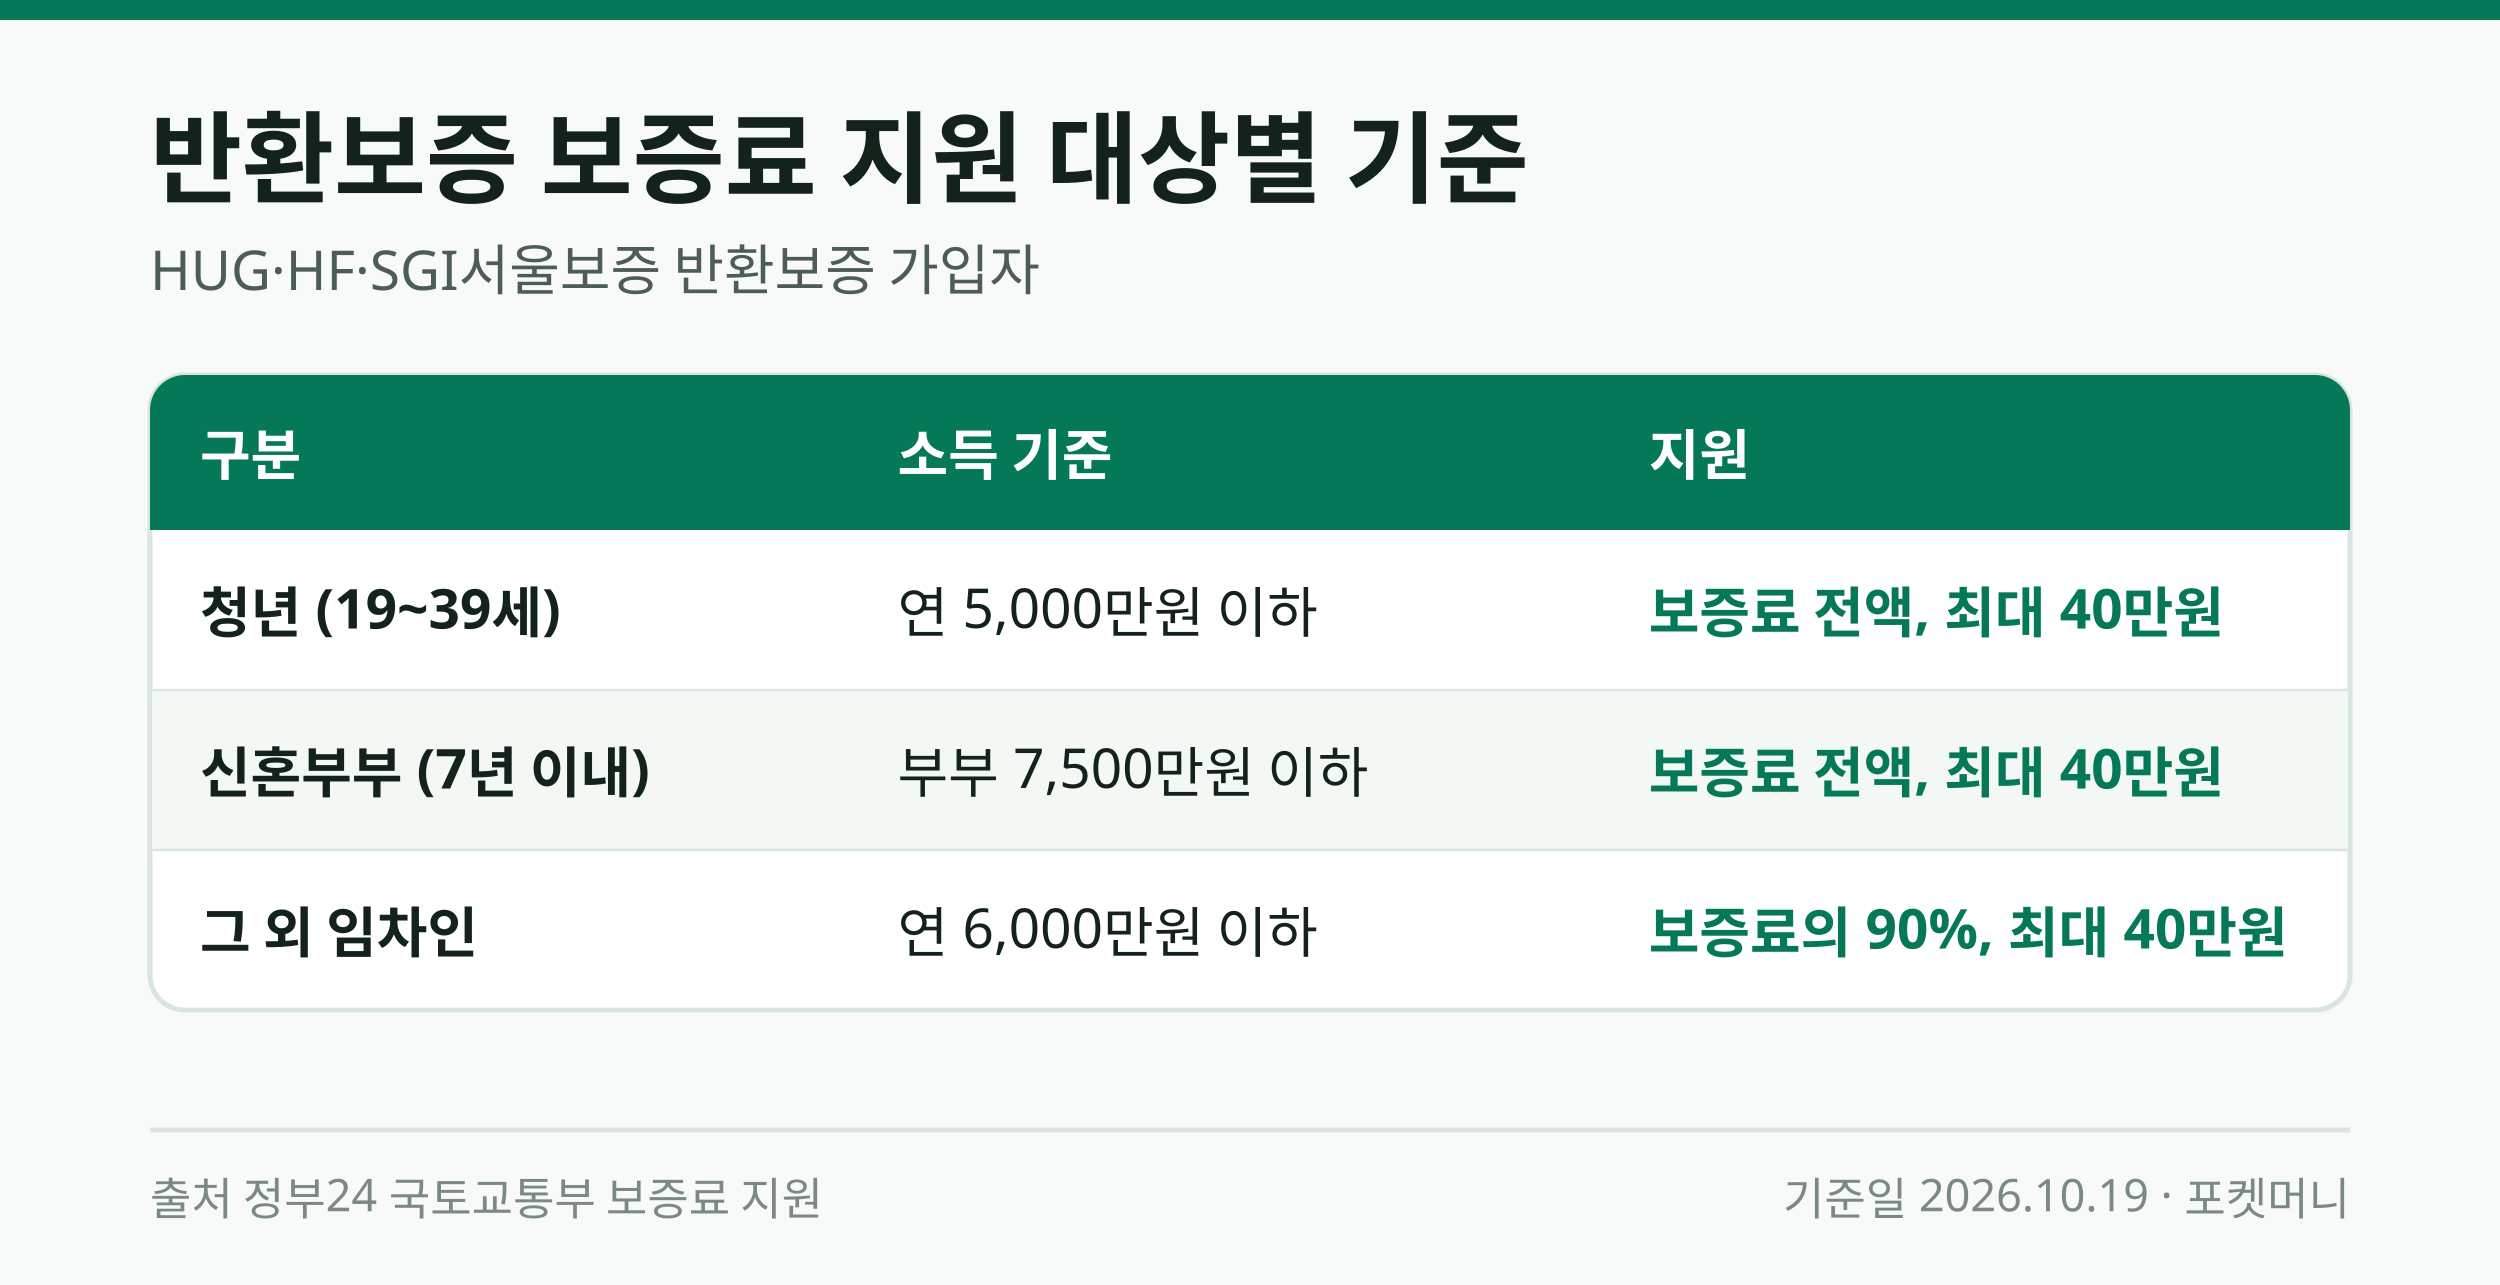
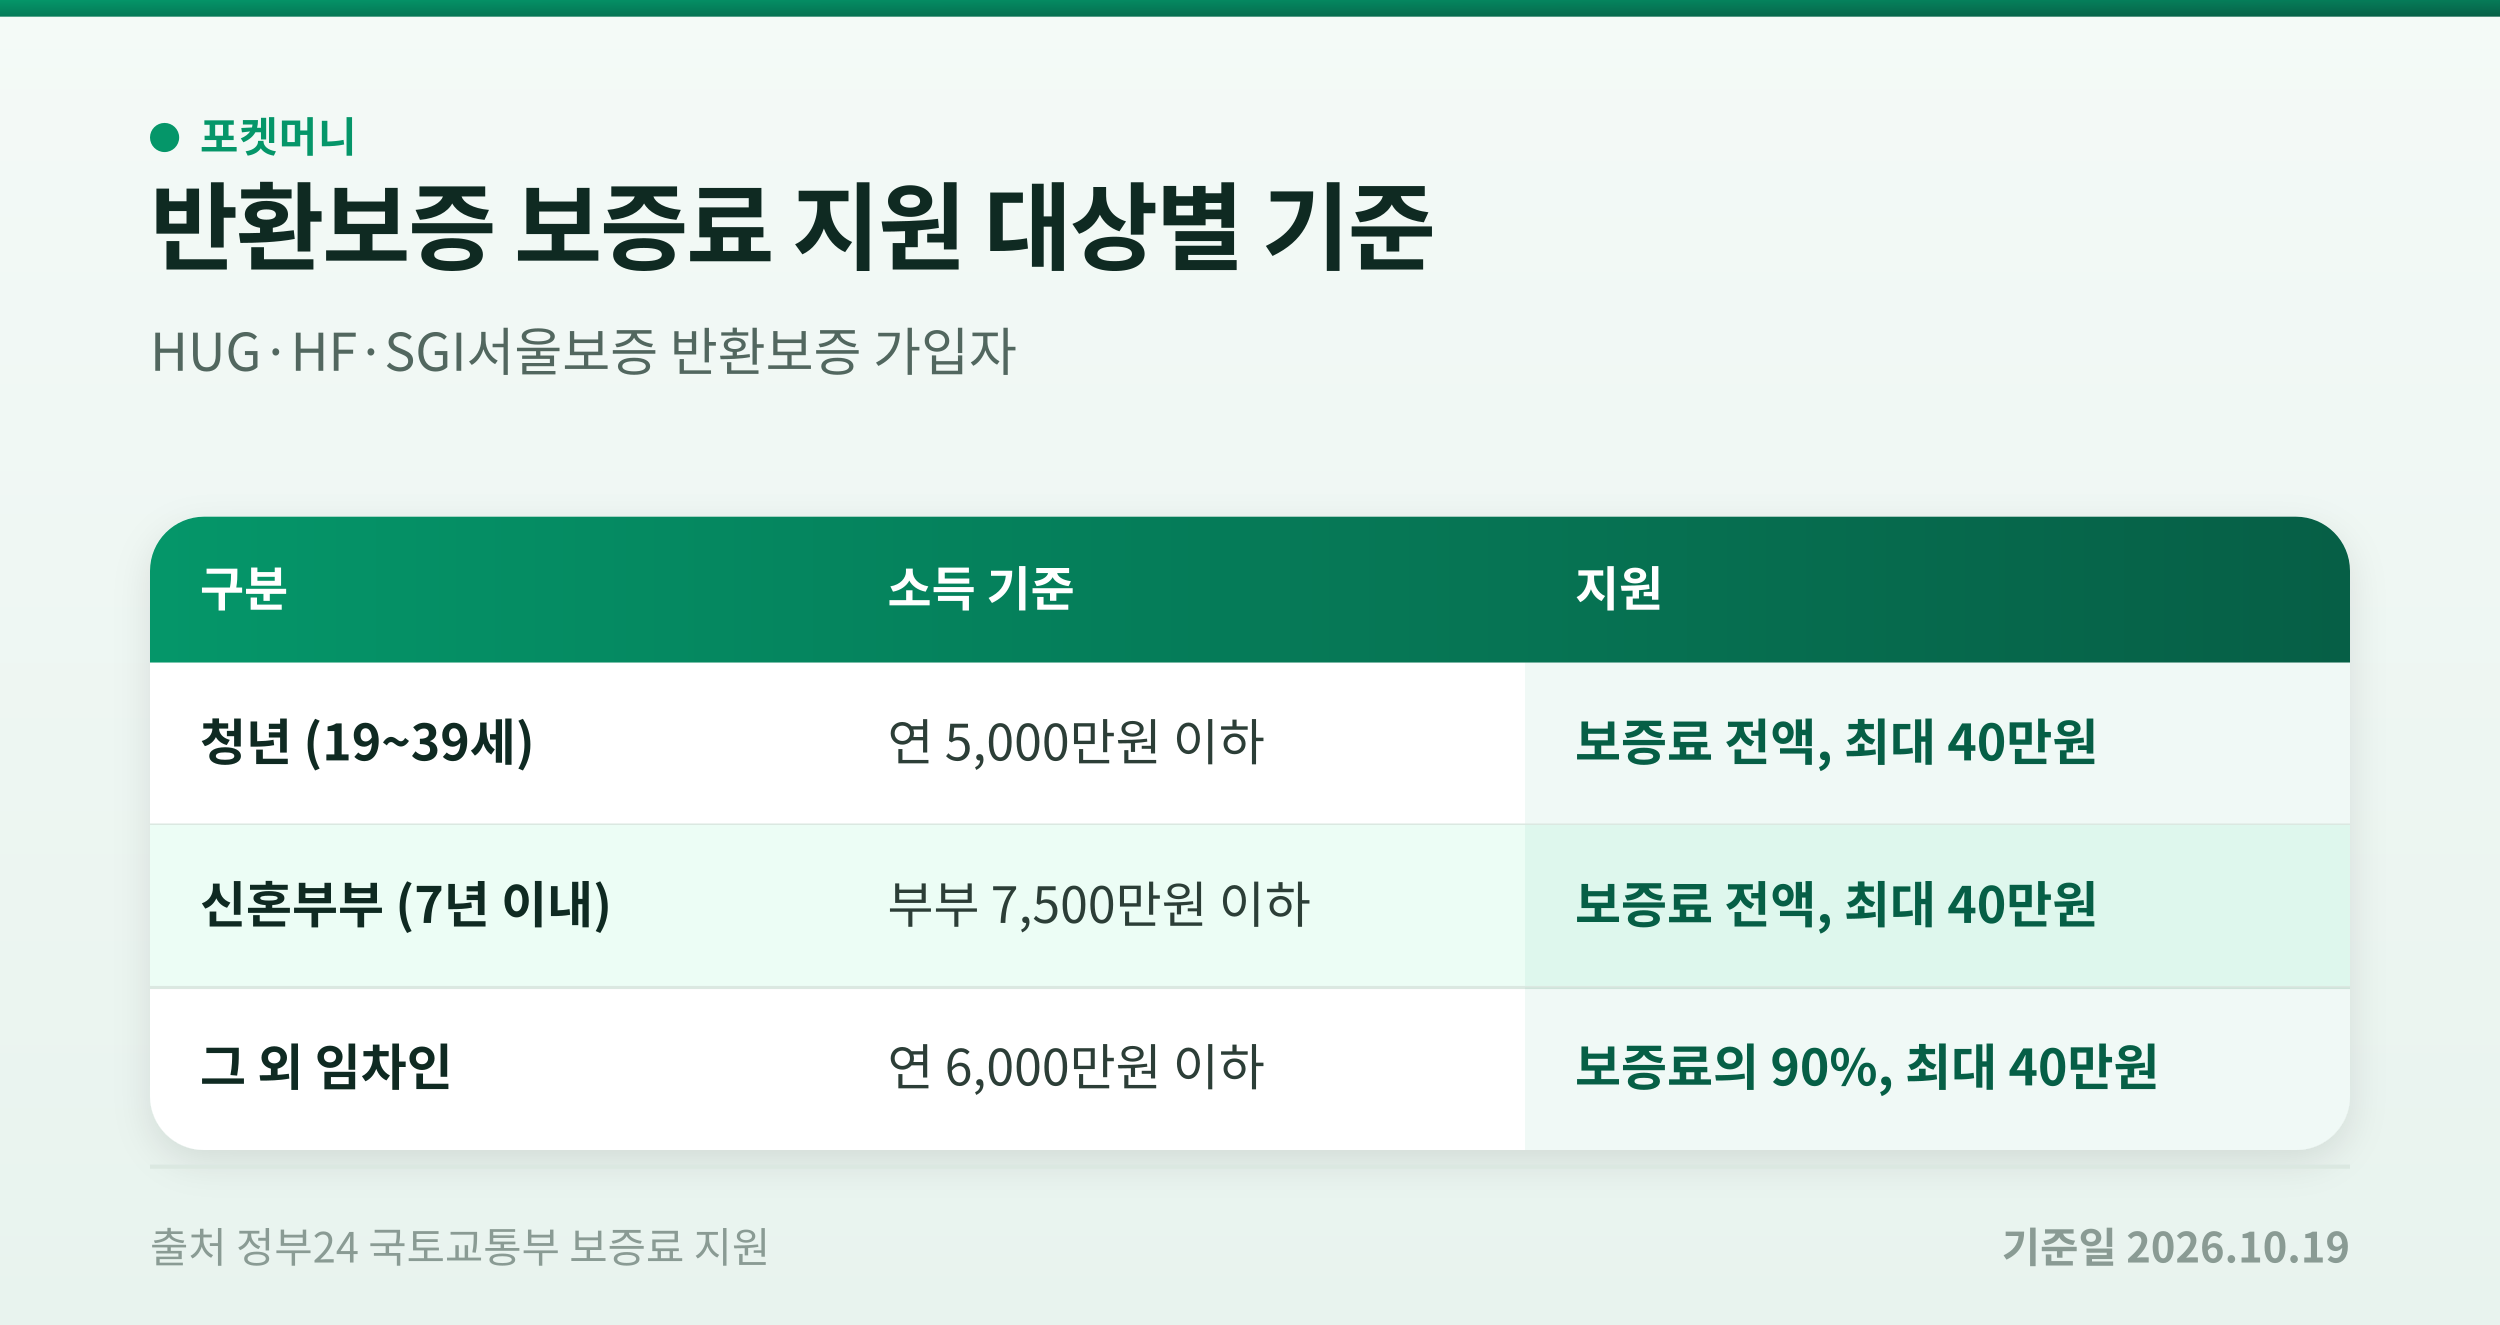
- <svg xmlns="http://www.w3.org/2000/svg" width="1000" height="514" viewBox="0 0 1000 514" role="img" aria-label="반환보증 보증료 지원 대상별 기준">
-   <rect width="1000" height="514" fill="#f7faf8" />
-   <rect x="0" y="0" width="1000" height="8" fill="#047857" />
-   <text x="60" y="78" font-family="NanumGothic, 'Noto Sans KR', sans-serif" font-size="40" font-weight="700" fill="#13221b" text-anchor="start">반환보증 보증료 지원 대상별 기준</text>
-   <text x="60" y="116" font-family="NanumGothic, 'Noto Sans KR', sans-serif" font-size="22" font-weight="400" fill="#4b5d55" text-anchor="start">HUG·HF·SGI서울보증 반환보증 가입자</text>
-   <rect x="60" y="150" width="880" height="254" rx="14" fill="#ffffff" stroke="#d9e5df" stroke-width="2" />
-   <path d="M60 164 a14 14 0 0 1 14 -14 h852 a14 14 0 0 1 14 14 v48 h-880 z" fill="#047857" />
-   <text x="80" y="190" font-family="NanumGothic, 'Noto Sans KR', sans-serif" font-size="22" font-weight="700" fill="#fff" text-anchor="start">구분</text>
-   <text x="359.024" y="190" font-family="NanumGothic, 'Noto Sans KR', sans-serif" font-size="22" font-weight="700" fill="#fff" text-anchor="start">소득 기준</text>
-   <text x="659.512" y="190" font-family="NanumGothic, 'Noto Sans KR', sans-serif" font-size="22" font-weight="700" fill="#fff" text-anchor="start">지원</text>
-   <text x="80" y="253" font-family="NanumGothic, 'Noto Sans KR', sans-serif" font-size="22" font-weight="700" fill="#13221b" text-anchor="start">청년 (19~39세)</text>
-   <text x="359.024" y="253" font-family="NanumGothic, 'Noto Sans KR', sans-serif" font-size="22" font-weight="400" fill="#13221b" text-anchor="start">연 5,000만원 이하</text>
-   <text x="659.512" y="253" font-family="NanumGothic, 'Noto Sans KR', sans-serif" font-size="22" font-weight="700" fill="#047857" text-anchor="start">보증료 전액, 최대 40만원</text>
-   <rect x="61" y="276" width="878" height="64" fill="#f3f8f5" />
-   <line x1="60" y1="276" x2="940" y2="276" stroke="#d9e5df" />
-   <text x="80" y="317" font-family="NanumGothic, 'Noto Sans KR', sans-serif" font-size="22" font-weight="700" fill="#13221b" text-anchor="start">신혼부부 (7년 이내)</text>
-   <text x="359.024" y="317" font-family="NanumGothic, 'Noto Sans KR', sans-serif" font-size="22" font-weight="400" fill="#13221b" text-anchor="start">부부 7,500만원 이하</text>
-   <text x="659.512" y="317" font-family="NanumGothic, 'Noto Sans KR', sans-serif" font-size="22" font-weight="700" fill="#047857" text-anchor="start">보증료 전액, 최대 40만원</text>
-   <line x1="60" y1="340" x2="940" y2="340" stroke="#d9e5df" />
-   <text x="80" y="381" font-family="NanumGothic, 'Noto Sans KR', sans-serif" font-size="22" font-weight="700" fill="#13221b" text-anchor="start">그 외 임차인</text>
-   <text x="359.024" y="381" font-family="NanumGothic, 'Noto Sans KR', sans-serif" font-size="22" font-weight="400" fill="#13221b" text-anchor="start">연 6,000만원 이하</text>
-   <text x="659.512" y="381" font-family="NanumGothic, 'Noto Sans KR', sans-serif" font-size="22" font-weight="700" fill="#047857" text-anchor="start">보증료의 90%, 최대 40만원</text>
-   <line x1="60" y1="452" x2="940" y2="452" stroke="#d9e5df" stroke-width="2" />
-   <text x="60" y="486" font-family="NanumGothic, 'Noto Sans KR', sans-serif" font-size="18" font-weight="400" fill="#7a8a83" text-anchor="start">출처 정부24 국토교통부 보증료 지원</text>
-   <text x="940" y="486" font-family="NanumGothic, 'Noto Sans KR', sans-serif" font-size="18" font-weight="400" fill="#7a8a83" text-anchor="end">기준일 2026.10.19 · 포켓머니</text>
+ <svg xmlns="http://www.w3.org/2000/svg" width="1200" height="636" viewBox="0 0 1200 636">
+   <defs>
+     <linearGradient id="bg" x1="0" y1="0" x2="0" y2="1">
+       <stop offset="0" stop-color="#f4faf7" />
+       <stop offset="1" stop-color="#e8f3ee" />
+     </linearGradient>
+     <linearGradient id="acc" x1="0" y1="0" x2="1" y2="1">
+       <stop offset="0" stop-color="#059669" />
+       <stop offset="1" stop-color="#065f46" />
+     </linearGradient>
+     <linearGradient id="accH" x1="0" y1="0" x2="1" y2="0">
+       <stop offset="0" stop-color="#6ee7b7" />
+       <stop offset="1" stop-color="#059669" />
+     </linearGradient>
+     <linearGradient id="accHD" x1="0" y1="0" x2="1" y2="0">
+       <stop offset="0" stop-color="#059669" />
+       <stop offset="1" stop-color="#065f46" />
+     </linearGradient>
+     <linearGradient id="accV" x1="0" y1="0" x2="0" y2="1">
+       <stop offset="0" stop-color="#6ee7b7" />
+       <stop offset="1" stop-color="#059669" />
+     </linearGradient>
+     <linearGradient id="accVD" x1="0" y1="0" x2="0" y2="1">
+       <stop offset="0" stop-color="#059669" />
+       <stop offset="1" stop-color="#065f46" />
+     </linearGradient>
+     <linearGradient id="wrn" x1="0" y1="0" x2="1" y2="1">
+       <stop offset="0" stop-color="#f59e0b" />
+       <stop offset="1" stop-color="#d97706" />
+     </linearGradient>
+     <filter id="sh" x="-5%" y="-10%" width="110%" height="130%">
+       <feGaussianBlur in="SourceAlpha" stdDeviation="9" />
+       <feOffset dy="6" />
+       <feComponentTransfer>
+         <feFuncA type="linear" slope="0.10" />
+       </feComponentTransfer>
+       <feMerge>
+         <feMergeNode />
+         <feMergeNode in="SourceGraphic" />
+       </feMerge>
+     </filter>
+   </defs>
+   <rect width="1200" height="636" fill="url(#bg)" />
+   <rect width="1200" height="8" fill="url(#acc)" />
+   <circle cx="79" cy="66" r="7" fill="#059669" />
+   <text x="96" y="73" font-family="Pretendard, 'Noto Sans CJK KR', NanumGothic, sans-serif" font-size="20" font-weight="700" fill="#059669" text-anchor="start" letter-spacing="0.5">포켓머니</text>
+   <text x="72" y="126" font-family="Pretendard, 'Noto Sans CJK KR', NanumGothic, sans-serif" font-size="46" font-weight="800" fill="#0f2a22" text-anchor="start" letter-spacing="-1">반환보증 보증료 지원 대상별 기준</text>
+   <text x="72" y="178" font-family="Pretendard, 'Noto Sans CJK KR', NanumGothic, sans-serif" font-size="25" font-weight="500" fill="#52675f" text-anchor="start">HUG·HF·SGI서울보증 반환보증 가입자</text>
+   <g transform="translate(0 248)">
+     <g filter="url(#sh)">
+       <rect x="72" y="0" width="1056" height="304" rx="26" ry="26" fill="#ffffff" />
+     </g>
+     <clipPath id="tc">
+       <rect x="72" y="0" width="1056" height="304" rx="26" ry="26" />
+     </clipPath>
+     <g clip-path="url(#tc)">
+       <rect x="72" y="0" width="1056" height="70" fill="url(#accHD)" />
+       <text x="96" y="43" font-family="Pretendard, 'Noto Sans CJK KR', NanumGothic, sans-serif" font-size="23" font-weight="700" fill="#fff" text-anchor="start">구분</text>
+       <text x="426" y="43" font-family="Pretendard, 'Noto Sans CJK KR', NanumGothic, sans-serif" font-size="23" font-weight="700" fill="#fff" text-anchor="start">소득 기준</text>
+       <text x="756" y="43" font-family="Pretendard, 'Noto Sans CJK KR', NanumGothic, sans-serif" font-size="23" font-weight="700" fill="#fff" text-anchor="start">지원</text>
+       <rect x="732" y="70" width="396" height="78" fill="#059669" opacity="0.06" />
+       <text x="96" y="117" font-family="Pretendard, 'Noto Sans CJK KR', NanumGothic, sans-serif" font-size="24" font-weight="700" fill="#0f2a22" text-anchor="start">청년 (19~39세)</text>
+       <text x="426" y="117" font-family="Pretendard, 'Noto Sans CJK KR', NanumGothic, sans-serif" font-size="24" font-weight="500" fill="#2c3e37" text-anchor="start">연 5,000만원 이하</text>
+       <text x="756" y="117" font-family="Pretendard, 'Noto Sans CJK KR', NanumGothic, sans-serif" font-size="24" font-weight="700" fill="#065f46" text-anchor="start">보증료 전액, 최대 40만원</text>
+       <line x1="72" y1="148" x2="1128" y2="148" stroke="#dbe8e1" stroke-width="1.5" />
+       <rect x="72" y="148" width="1056" height="78" fill="#ecfdf5" />
+       <rect x="732" y="148" width="396" height="78" fill="#059669" opacity="0.06" />
+       <text x="96" y="195" font-family="Pretendard, 'Noto Sans CJK KR', NanumGothic, sans-serif" font-size="24" font-weight="700" fill="#0f2a22" text-anchor="start">신혼부부 (7년 이내)</text>
+       <text x="426" y="195" font-family="Pretendard, 'Noto Sans CJK KR', NanumGothic, sans-serif" font-size="24" font-weight="500" fill="#2c3e37" text-anchor="start">부부 7,500만원 이하</text>
+       <text x="756" y="195" font-family="Pretendard, 'Noto Sans CJK KR', NanumGothic, sans-serif" font-size="24" font-weight="700" fill="#065f46" text-anchor="start">보증료 전액, 최대 40만원</text>
+       <line x1="72" y1="226" x2="1128" y2="226" stroke="#dbe8e1" stroke-width="1.5" />
+       <rect x="732" y="226" width="396" height="78" fill="#059669" opacity="0.06" />
+       <text x="96" y="273" font-family="Pretendard, 'Noto Sans CJK KR', NanumGothic, sans-serif" font-size="24" font-weight="700" fill="#0f2a22" text-anchor="start">그 외 임차인</text>
+       <text x="426" y="273" font-family="Pretendard, 'Noto Sans CJK KR', NanumGothic, sans-serif" font-size="24" font-weight="500" fill="#2c3e37" text-anchor="start">연 6,000만원 이하</text>
+       <text x="756" y="273" font-family="Pretendard, 'Noto Sans CJK KR', NanumGothic, sans-serif" font-size="24" font-weight="700" fill="#065f46" text-anchor="start">보증료의 90%, 최대 40만원</text>
+     </g>
+   </g>
+   <line x1="72" y1="560" x2="1128" y2="560" stroke="#dbe8e1" stroke-width="2" />
+   <text x="72" y="606" font-family="Pretendard, 'Noto Sans CJK KR', NanumGothic, sans-serif" font-size="20" font-weight="500" fill="#8a9b94" text-anchor="start">출처  정부24 국토교통부 보증료 지원</text>
+   <text x="1128" y="606" font-family="Pretendard, 'Noto Sans CJK KR', NanumGothic, sans-serif" font-size="20" font-weight="600" fill="#8a9b94" text-anchor="end">기준일 2026.10.19</text>
</svg>
